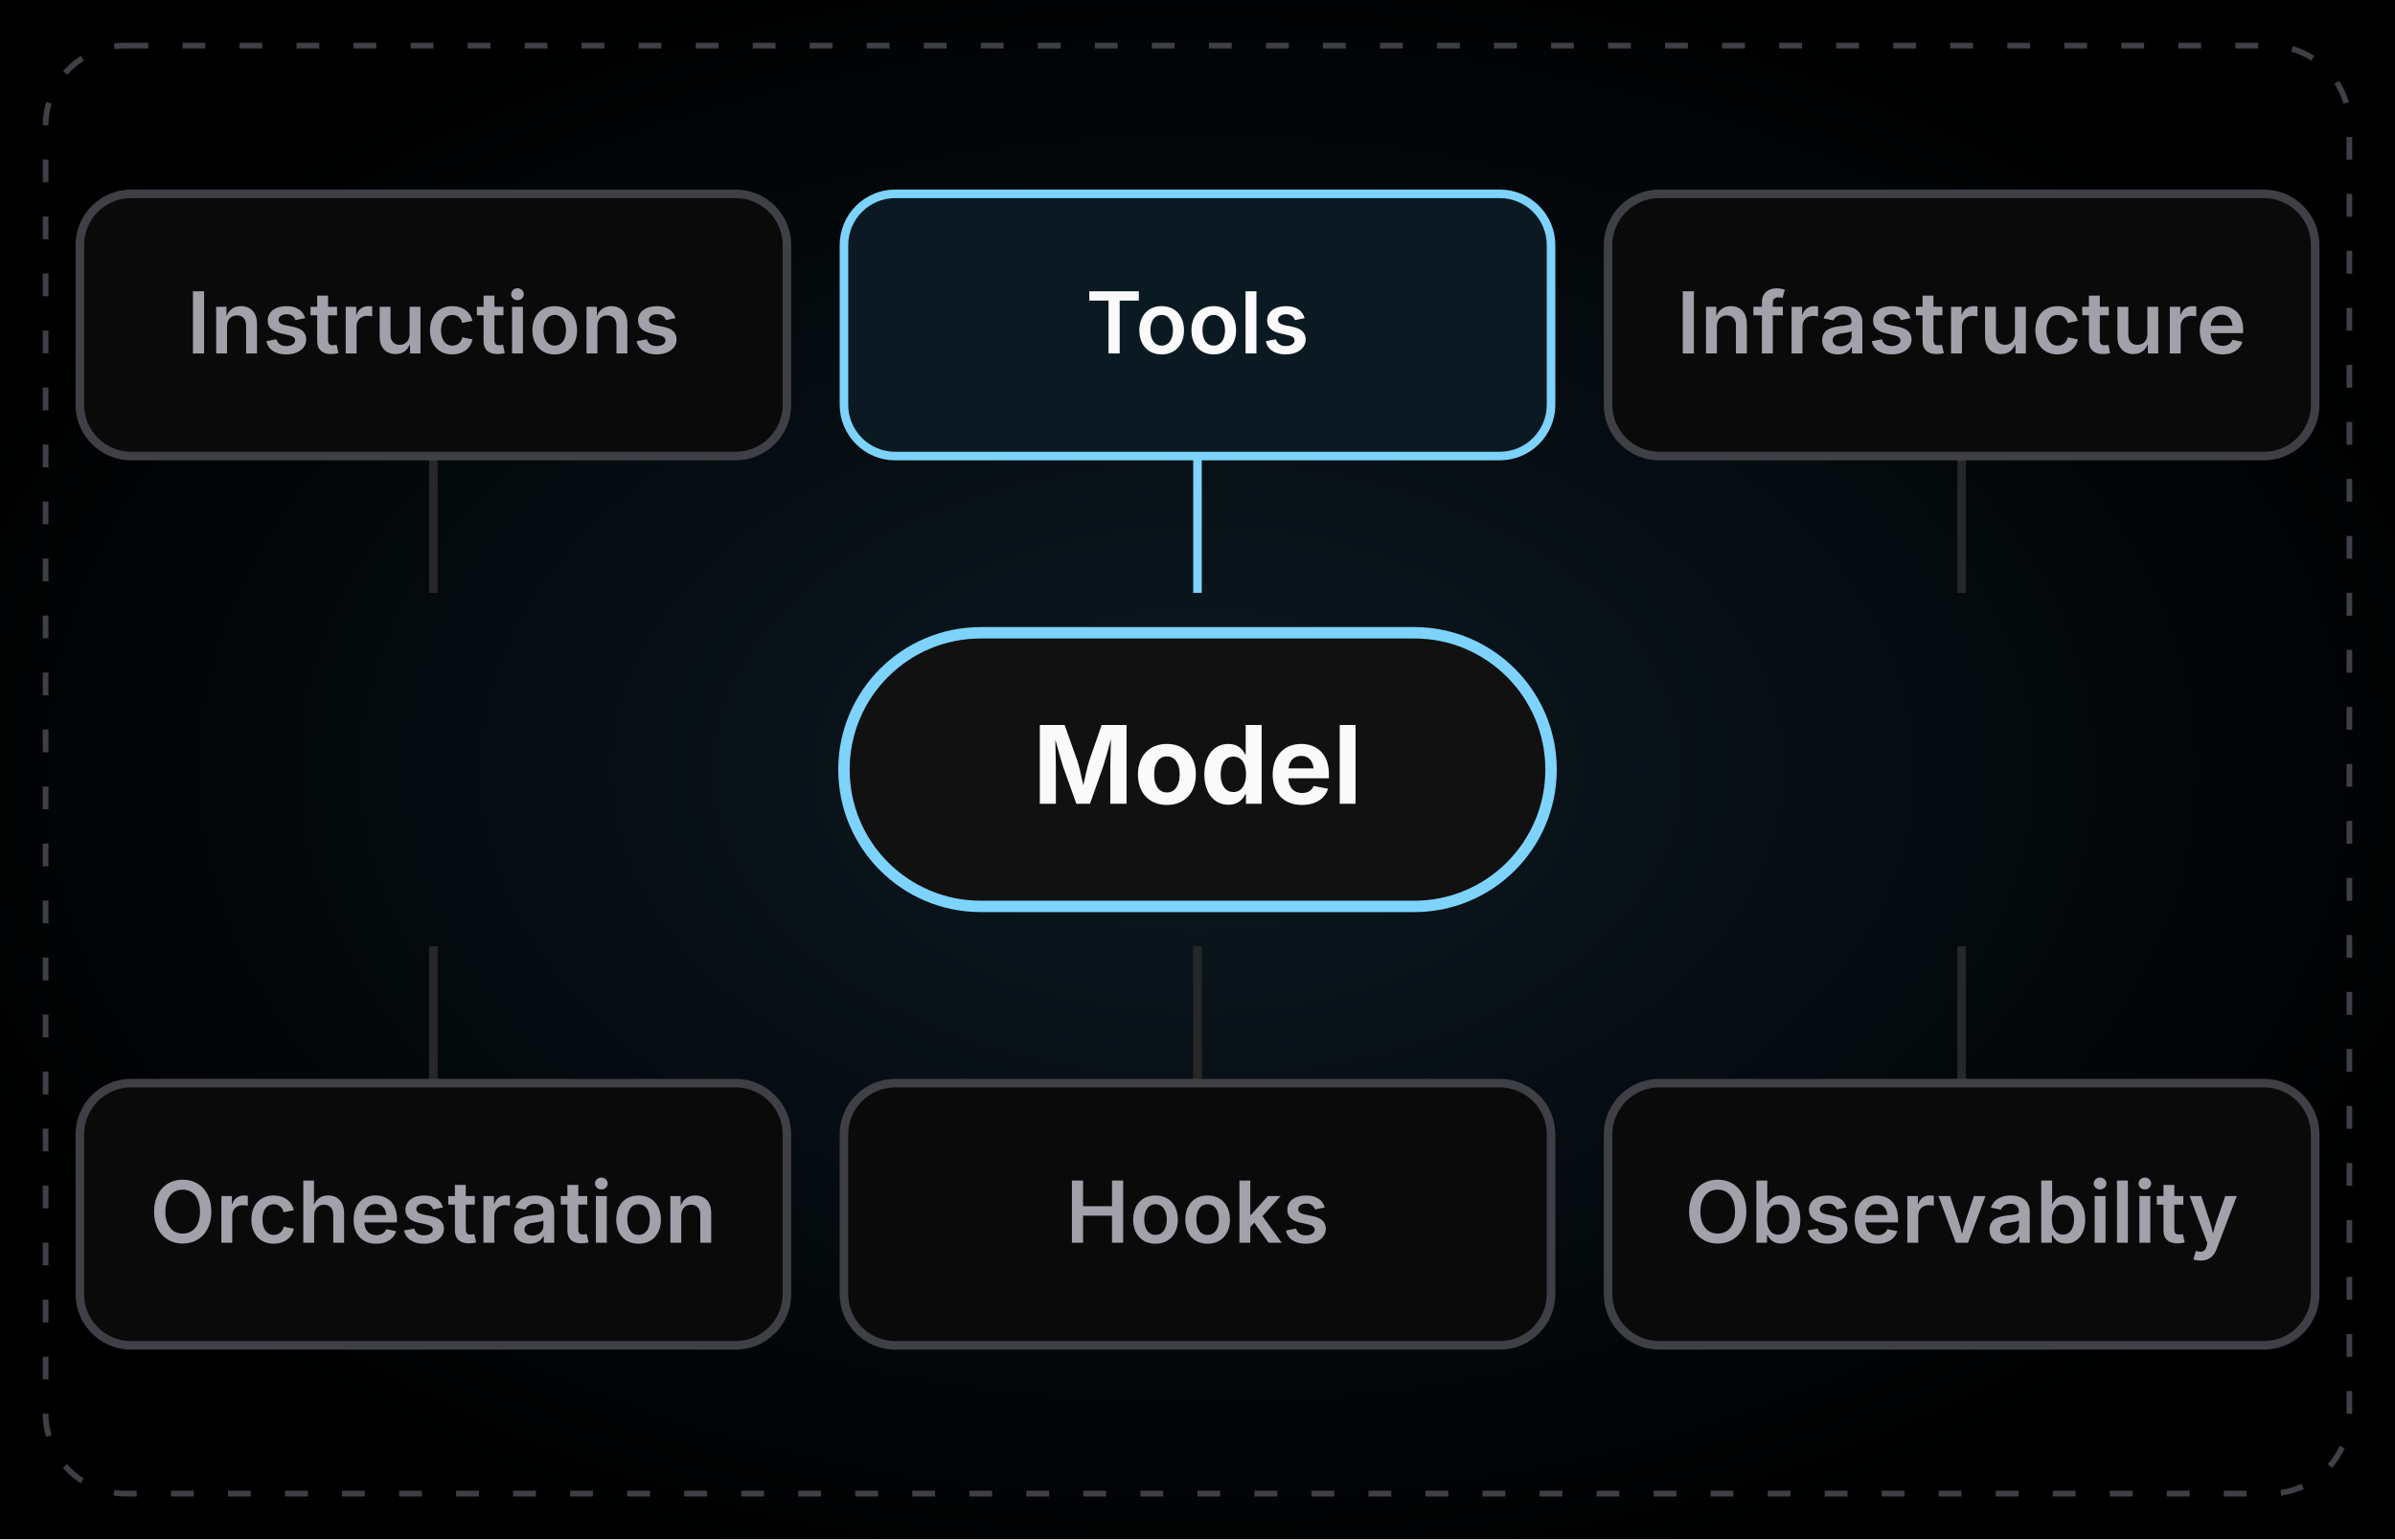
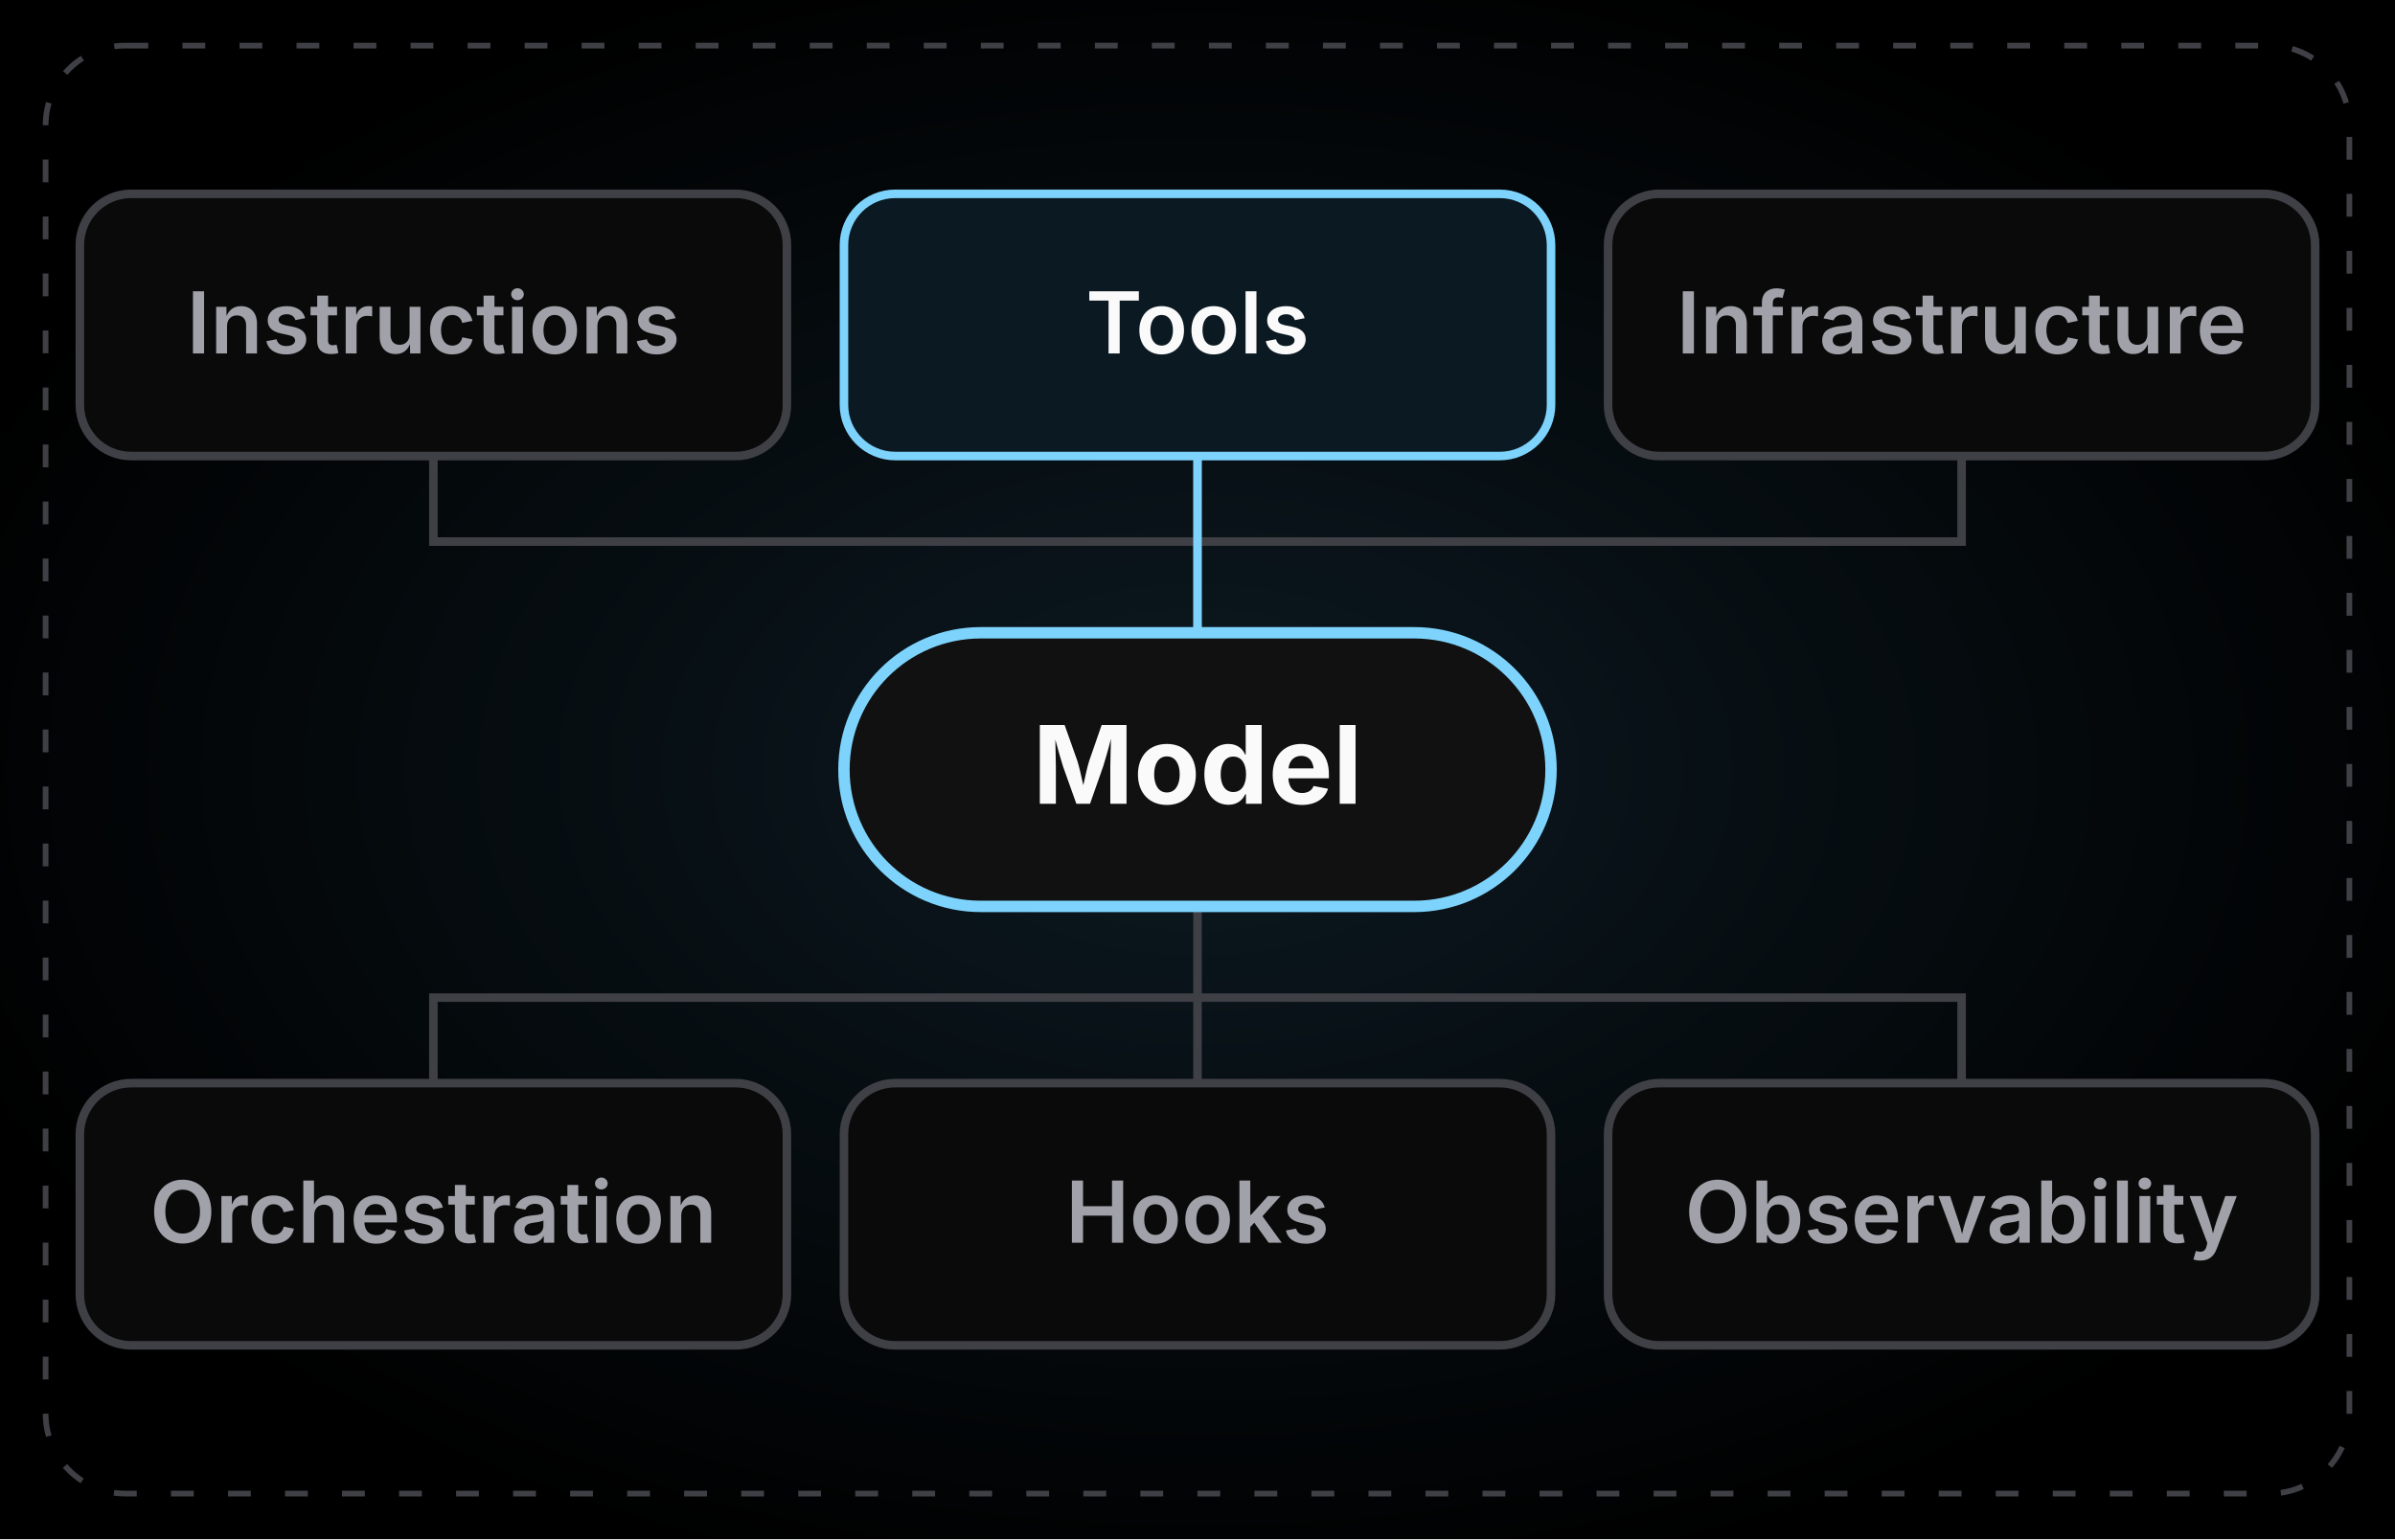
<svg xmlns="http://www.w3.org/2000/svg" viewBox="0 0 420 270" width="420" height="270" font-family="Inter, system-ui, sans-serif">
  <defs>
    <radialGradient id="g" cx="50%" cy="50%" r="55%">
      <stop offset="0" stop-color="#0c1a22" />
      <stop offset="1" stop-color="#000" />
    </radialGradient>
  </defs>
  <rect width="420" height="270" fill="url(#g)" />
  <rect x="8" y="8" width="404" height="254" rx="14" fill="none" stroke="#3f3f46" stroke-dasharray="4 6" />
-   <line x1="76.0" y1="80" x2="76.0" y2="104" stroke="#27272a" stroke-width="1.5" />
+   <g fill="none" stroke="#3f3f46" stroke-width="1.5">
+     <path d="M76 80 V95 H344 V80 M210 80 V111" />
+     <path d="M76 190 V175 H344 V190 M210 190 V159" />
+   </g>
+   <path d="M210 80 V111" fill="none" stroke="#7dd3fc" stroke-width="1.5" />
  <rect x="14.0" y="34" width="124" height="46" rx="9" fill="#0a0a0a" stroke="#3f3f46" stroke-width="1.5" />
  <text x="76.0" y="62.0" text-anchor="middle" font-size="15" font-weight="600" fill="#a1a1aa">Instructions</text>
-   <line x1="210.0" y1="80" x2="210.0" y2="104" stroke="#7dd3fc" stroke-width="1.5" />
  <rect x="148.0" y="34" width="124" height="46" rx="9" fill="#0b1a22" stroke="#7dd3fc" stroke-width="1.5" />
  <text x="210.0" y="62.0" text-anchor="middle" font-size="15" font-weight="600" fill="#fafafa">Tools</text>
-   <line x1="344.0" y1="80" x2="344.0" y2="104" stroke="#27272a" stroke-width="1.5" />
  <rect x="282.0" y="34" width="124" height="46" rx="9" fill="#0a0a0a" stroke="#3f3f46" stroke-width="1.5" />
  <text x="344.0" y="62.0" text-anchor="middle" font-size="15" font-weight="600" fill="#a1a1aa">Infrastructure</text>
-   <line x1="76.0" y1="190" x2="76.0" y2="166" stroke="#27272a" stroke-width="1.5" />
  <rect x="14.0" y="190" width="124" height="46" rx="9" fill="#0a0a0a" stroke="#3f3f46" stroke-width="1.5" />
  <text x="76.0" y="218.0" text-anchor="middle" font-size="15" font-weight="600" fill="#a1a1aa">Orchestration</text>
-   <line x1="210.0" y1="190" x2="210.0" y2="166" stroke="#27272a" stroke-width="1.5" />
  <rect x="148.0" y="190" width="124" height="46" rx="9" fill="#0a0a0a" stroke="#3f3f46" stroke-width="1.5" />
  <text x="210.0" y="218.0" text-anchor="middle" font-size="15" font-weight="600" fill="#a1a1aa">Hooks</text>
-   <line x1="344.0" y1="190" x2="344.0" y2="166" stroke="#27272a" stroke-width="1.5" />
  <rect x="282.0" y="190" width="124" height="46" rx="9" fill="#0a0a0a" stroke="#3f3f46" stroke-width="1.5" />
  <text x="344.0" y="218.0" text-anchor="middle" font-size="15" font-weight="600" fill="#a1a1aa">Observability</text>
  <rect x="148.0" y="111.0" width="124" height="48" rx="24" fill="#111" stroke="#7dd3fc" stroke-width="2" />
  <text x="210.0" y="141.0" text-anchor="middle" font-size="19" font-weight="700" fill="#fafafa">Model</text>
</svg>
